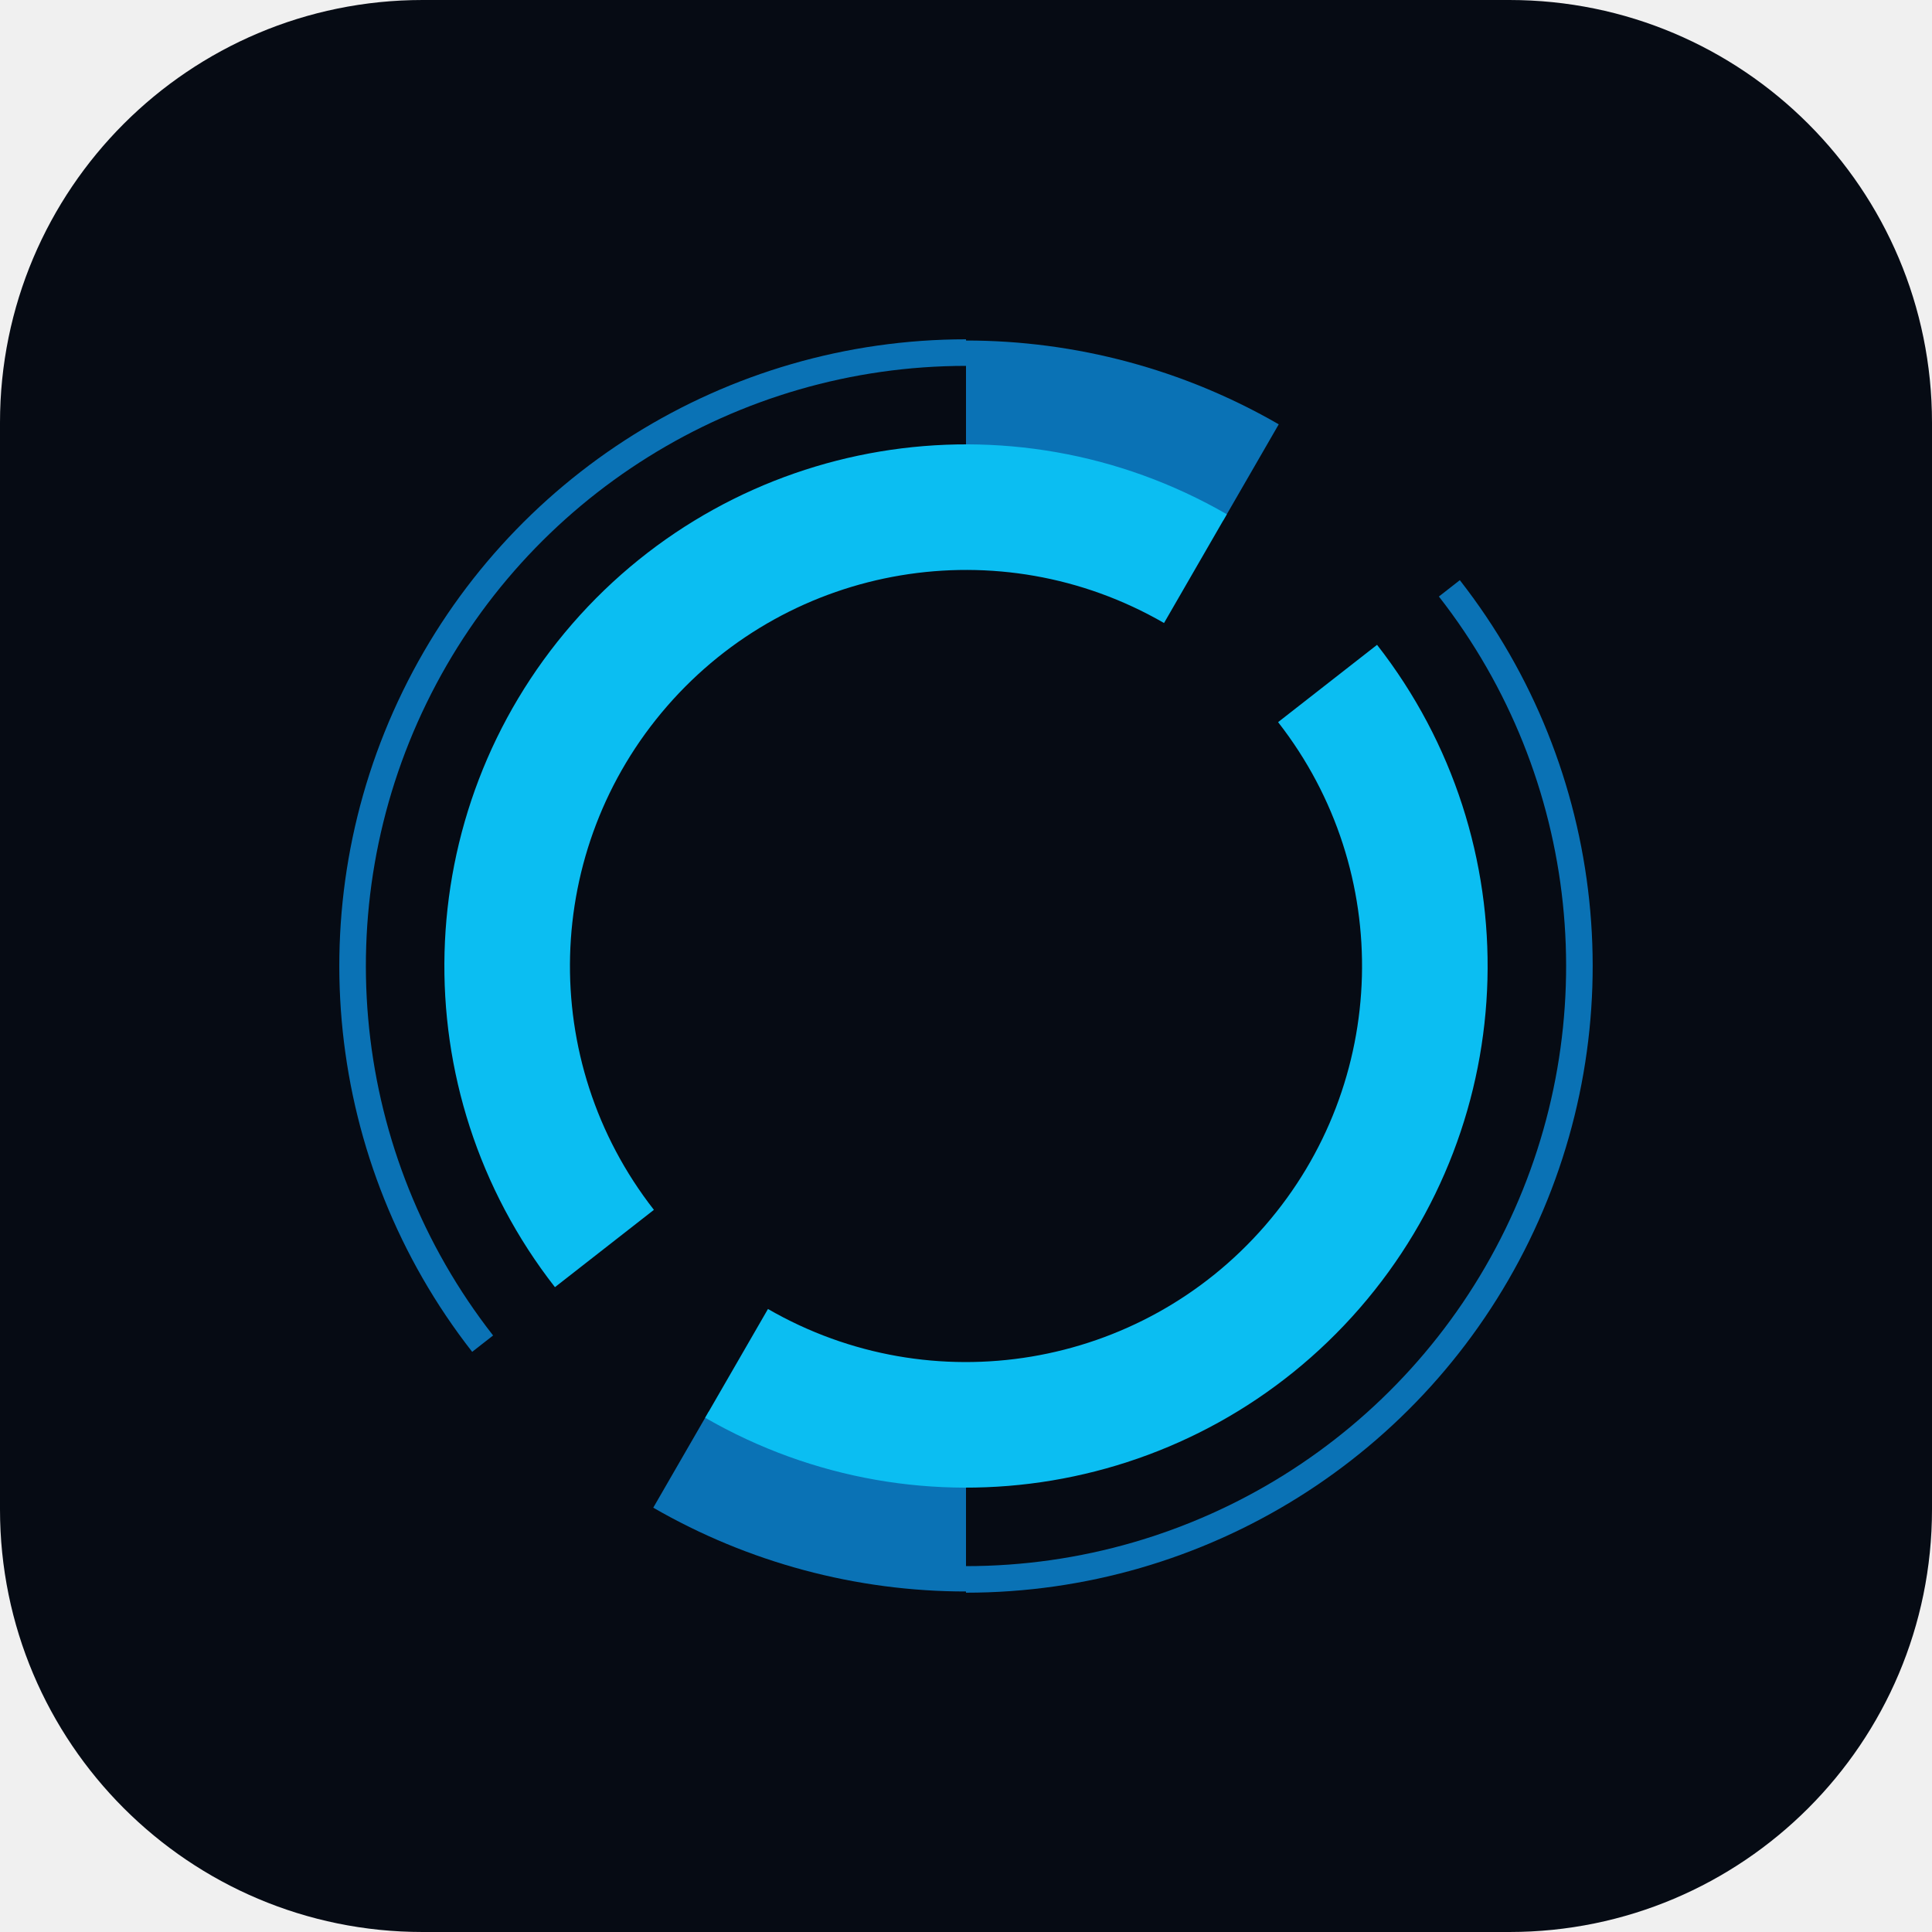
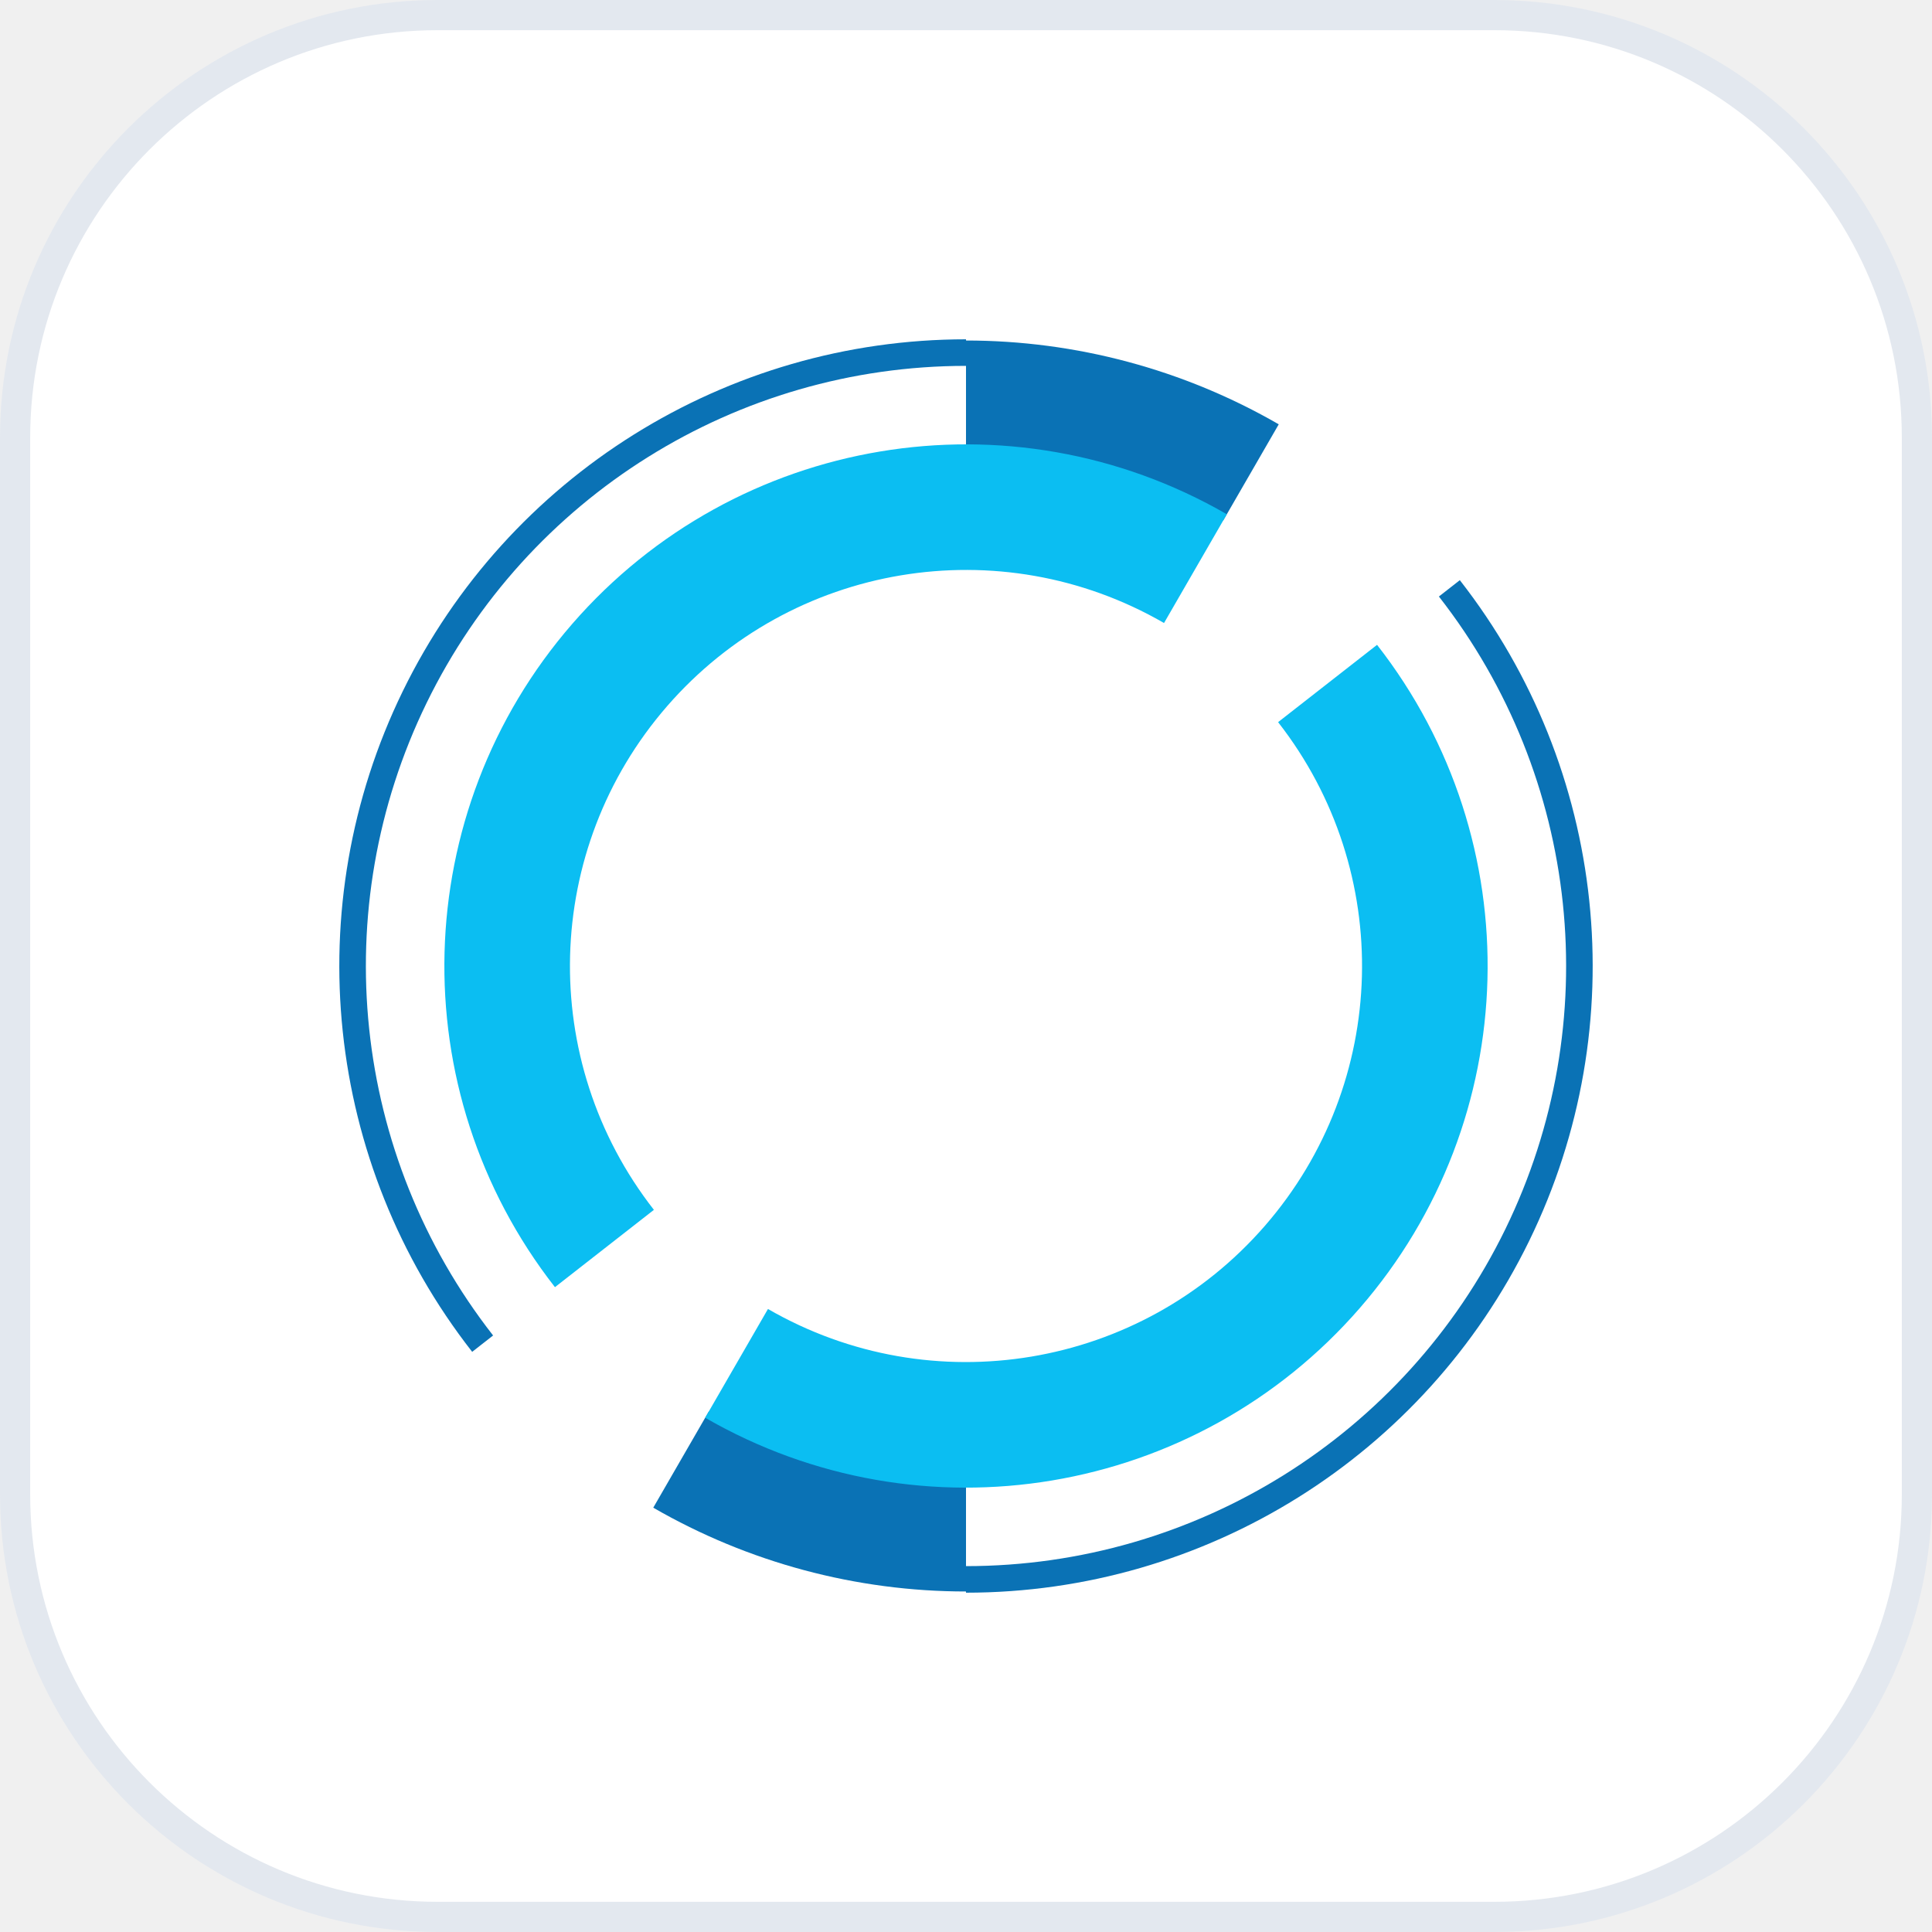
<svg xmlns="http://www.w3.org/2000/svg" viewBox="0 0 64 64" role="img" aria-label="پرامپت‌ساز">
-   <rect width="64" height="64" rx="14" fill="#060B14" />
+   <rect x="0.5" y="0.5" width="63" height="63" rx="14" fill="#FFFFFF" stroke="#E3E8EF" />
  <g transform="translate(6.4 6.4) scale(0.8)">
    <path d="M11.985 47.638A25.4 25.4 0 0 1 32.0 6.6 M52.015 16.362A25.4 25.4 0 0 1 32.0 57.4" fill="none" stroke="#0A72B5" stroke-width="1.1" />
    <path d="M32.0 8.4A23.6 23.6 0 0 1 43.8 11.562 M32.0 55.6A23.6 23.6 0 0 1 20.2 52.438" fill="none" stroke="#0A72B5" stroke-width="4.6" />
    <path d="M46.972 20.302A19 19 0 0 1 22.5 48.454 M17.028 43.698A19 19 0 0 1 41.5 15.546" fill="none" stroke="#0BBEF2" stroke-width="5.2" />
  </g>
</svg>
